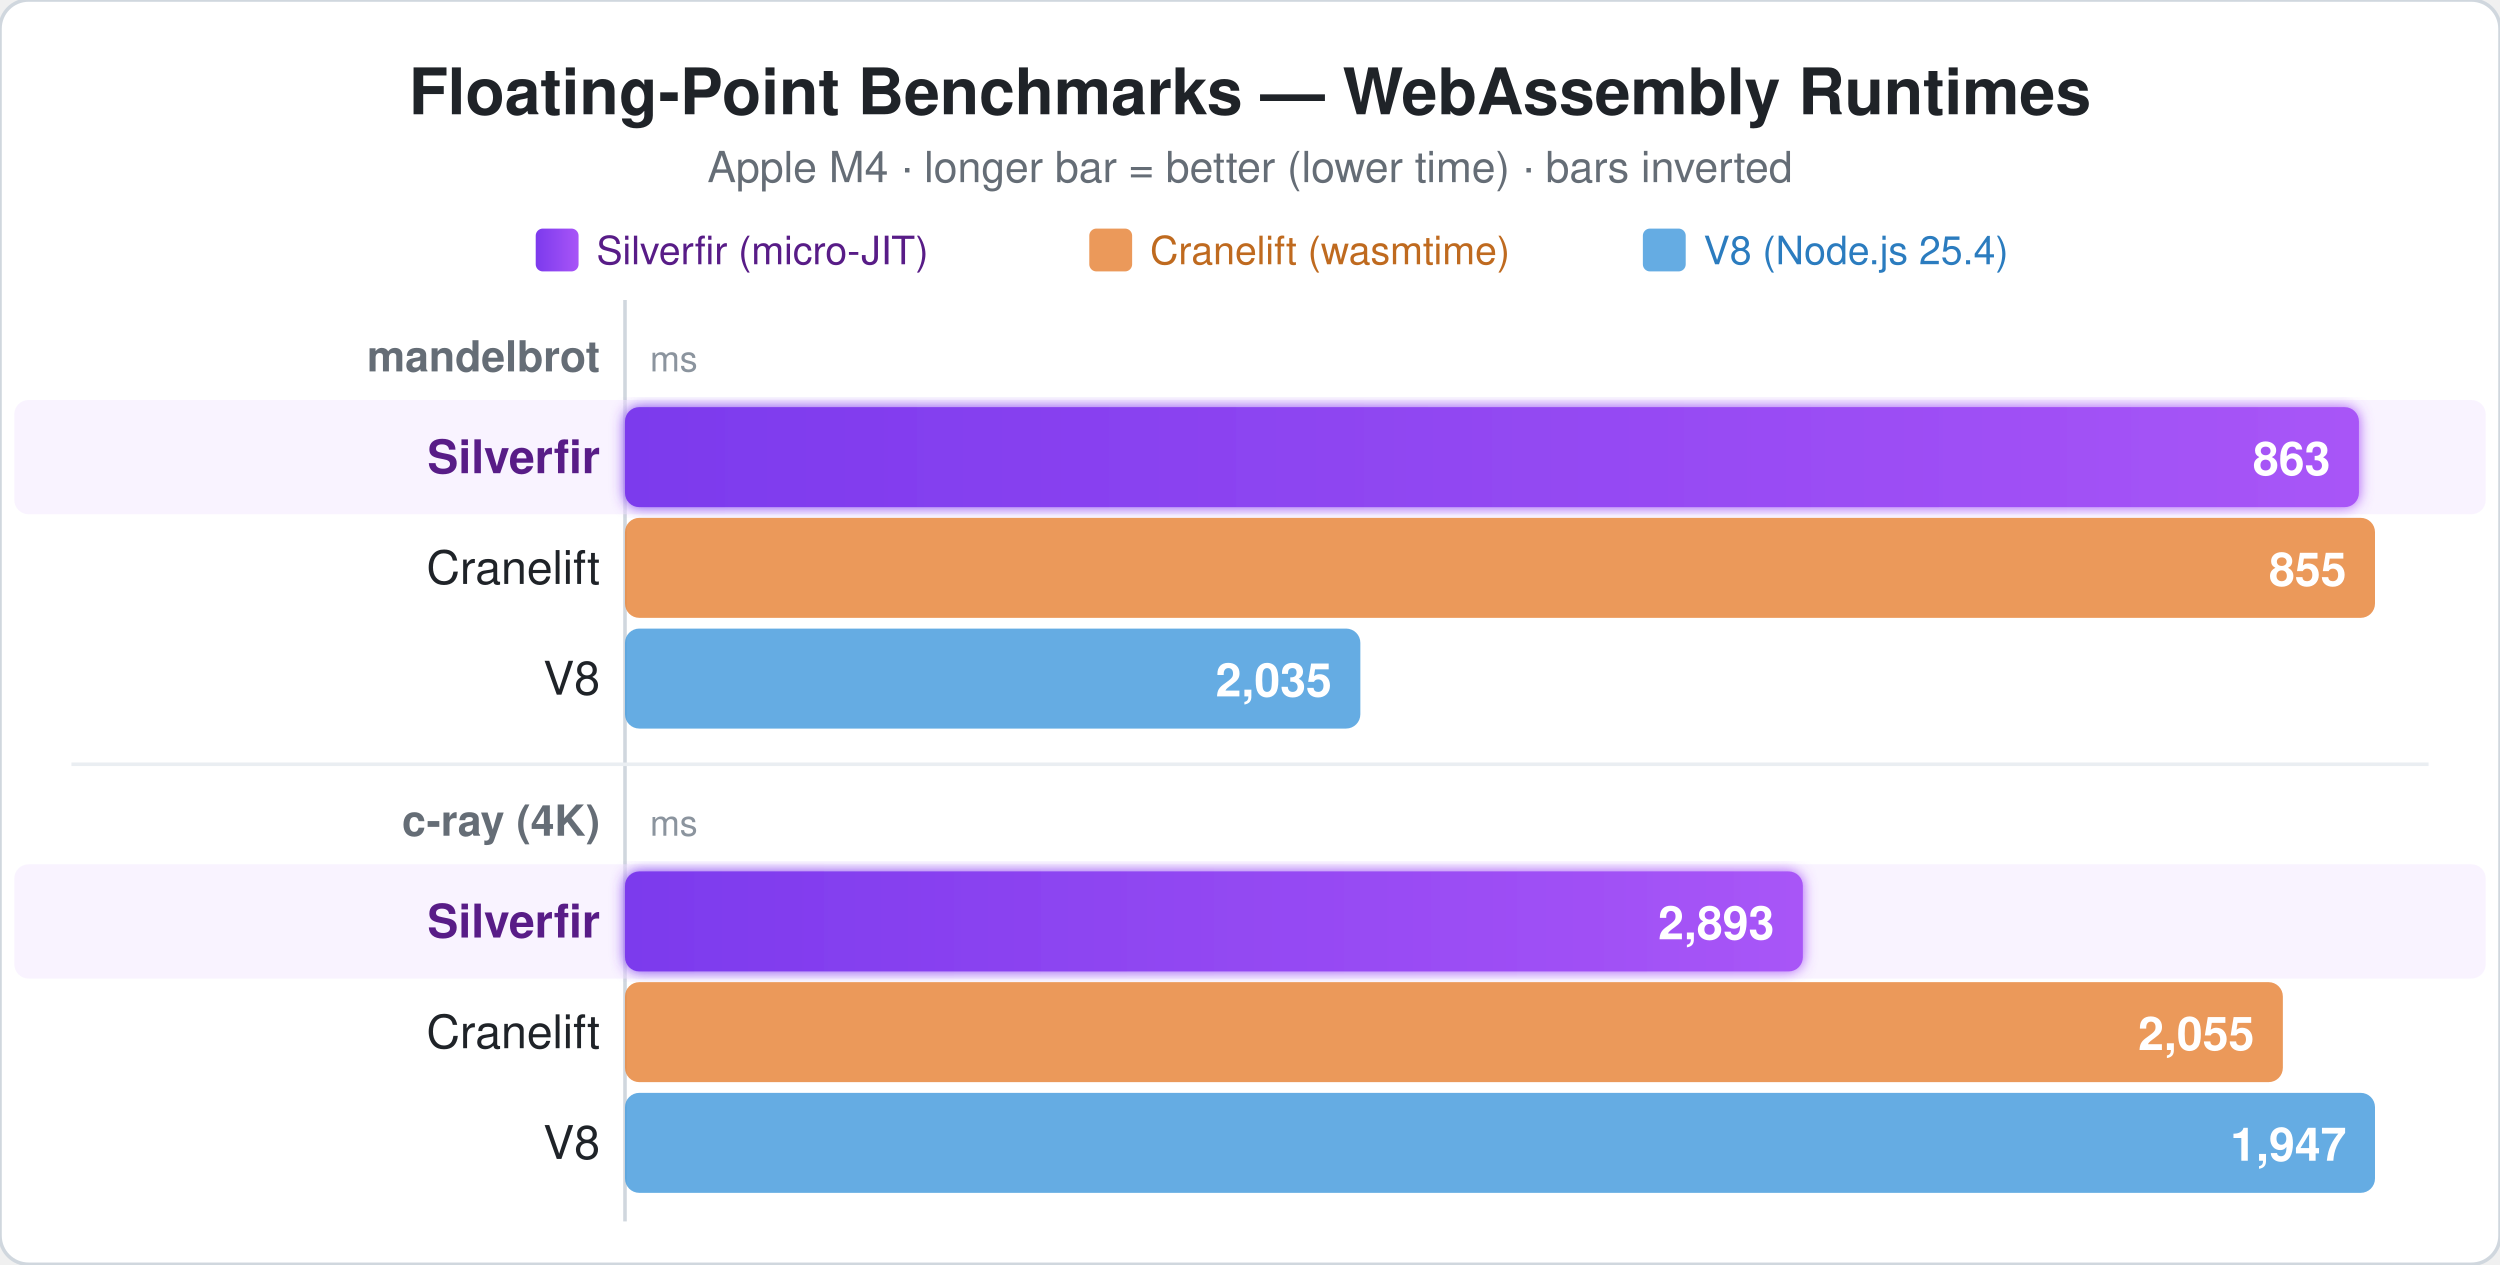
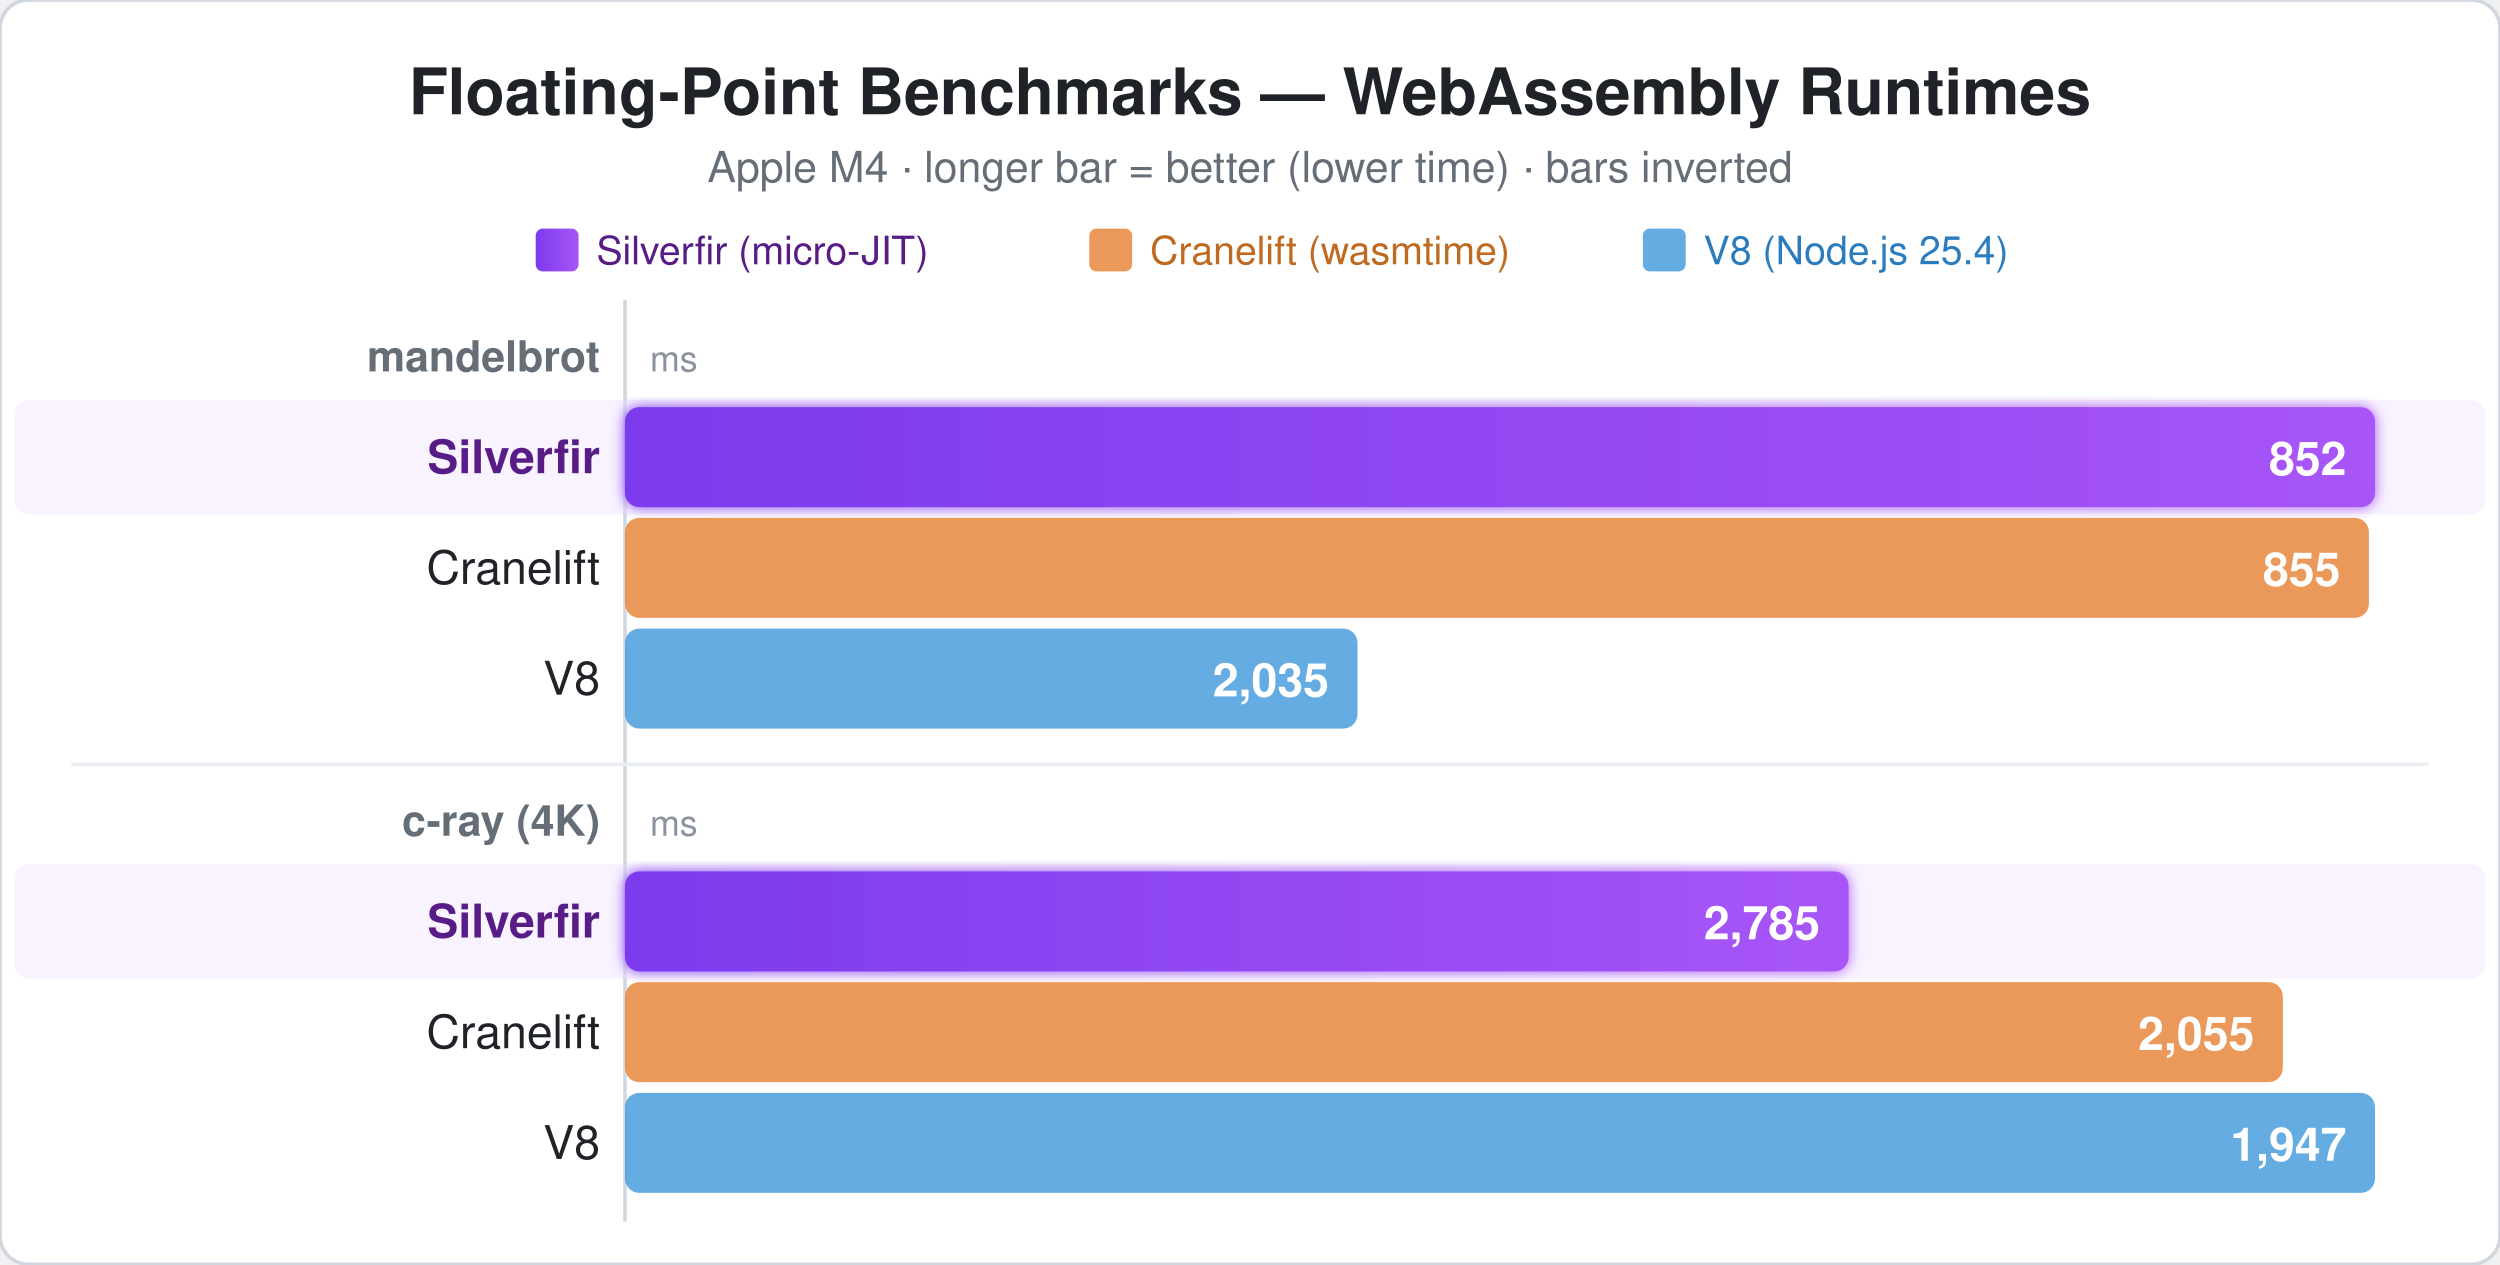
<svg xmlns="http://www.w3.org/2000/svg" role="img" viewBox="0 0 700 354" width="700" height="354">
  <defs>
    <linearGradient id="hlGrad" x1="0" y1="0" x2="1" y2="0">
      <stop offset="0%" stop-color="#7c3aed" />
      <stop offset="100%" stop-color="#a855f7" />
    </linearGradient>
    <filter id="glow">
      <feGaussianBlur stdDeviation="2" result="blur" />
      <feMerge>
        <feMergeNode in="blur" />
        <feMergeNode in="SourceGraphic" />
      </feMerge>
    </filter>
  </defs>
  <rect width="700" height="354" rx="8" ry="8" fill="#ffffff" stroke="#d0d7de" stroke-width="1" />
  <text x="350.0" y="32" text-anchor="middle" fill="#1f2328" font-family="Segoe UI,Helvetica,Arial,sans-serif" font-size="18" font-weight="600">Floating-Point Benchmarks — WebAssembly Runtimes</text>
  <text x="350.0" y="51" text-anchor="middle" fill="#656d76" font-family="Segoe UI,Helvetica,Arial,sans-serif" font-size="12">Apple M4  ·  longer bar = better (lower time)  ·  bars inverted</text>
  <rect x="150.0" y="64" width="12" height="12" rx="2" fill="url(#hlGrad)" />
  <text x="167.0" y="74" fill="#581c87" font-family="Segoe UI,Helvetica,Arial,sans-serif" font-size="11">Silverfir (micro-JIT)</text>
  <rect x="305.0" y="64" width="12" height="12" rx="2" fill="#e8873d" opacity="0.85" />
  <text x="322.0" y="74" fill="#bf6a1f" font-family="Segoe UI,Helvetica,Arial,sans-serif" font-size="11">Cranelift (wasmtime)</text>
  <rect x="460.0" y="64" width="12" height="12" rx="2" fill="#4a9ede" opacity="0.85" />
  <text x="477.0" y="74" fill="#2b7cbf" font-family="Segoe UI,Helvetica,Arial,sans-serif" font-size="11">V8 (Node.js 25.4)</text>
  <line x1="175" y1="84" x2="175" y2="342" stroke="#d0d7de" stroke-width="1" />
  <text x="168" y="104.0" text-anchor="end" fill="#656d76" font-family="Segoe UI,Helvetica,Arial,sans-serif" font-size="12" font-weight="600">mandelbrot</text>
  <text x="182" y="104.0" fill="#8b949e" font-family="Segoe UI,Helvetica,Arial,sans-serif" font-size="10">ms</text>
  <rect x="4" y="112" width="692" height="32" rx="4" fill="#f3e8ff" opacity="0.5" />
  <text x="168" y="132.5" text-anchor="end" fill="#581c87" font-family="Segoe UI,Helvetica,Arial,sans-serif" font-size="13" font-weight="700">Silverfir</text>
-   <rect x="175" y="114" width="485.5" height="28" rx="4" fill="url(#hlGrad)" filter="url(#glow)">
-     <animate attributeName="width" from="0" to="485.5" dur="0.35s" fill="freeze" />
+   <rect x="175" y="114" width="490.0" height="28" rx="4" fill="url(#hlGrad)" filter="url(#glow)">
+     <animate attributeName="width" from="0" to="490.0" dur="0.35s" fill="freeze" />
  </rect>
-   <text x="652.5" y="133.0" text-anchor="end" fill="#ffffff" font-family="Segoe UI,Helvetica,Arial,sans-serif" font-size="13" font-weight="700">863</text>
+   <text x="657.0" y="133.0" text-anchor="end" fill="#ffffff" font-family="Segoe UI,Helvetica,Arial,sans-serif" font-size="13" font-weight="700">852</text>
  <text x="168" y="163.5" text-anchor="end" fill="#1f2328" font-family="Segoe UI,Helvetica,Arial,sans-serif" font-size="13" font-weight="400">Cranelift</text>
-   <rect x="175" y="145" width="490.0" height="28" rx="4" fill="#e8873d" opacity="0.85">
-     <animate attributeName="width" from="0" to="490.0" dur="0.39s" fill="freeze" />
+   <rect x="175" y="145" width="488.3" height="28" rx="4" fill="#e8873d" opacity="0.85">
+     <animate attributeName="width" from="0" to="488.3" dur="0.39s" fill="freeze" />
  </rect>
-   <text x="657.0" y="164.0" text-anchor="end" fill="#ffffff" font-family="Segoe UI,Helvetica,Arial,sans-serif" font-size="13" font-weight="700">855</text>
+   <text x="655.3" y="164.0" text-anchor="end" fill="#ffffff" font-family="Segoe UI,Helvetica,Arial,sans-serif" font-size="13" font-weight="700">855</text>
  <text x="168" y="194.5" text-anchor="end" fill="#1f2328" font-family="Segoe UI,Helvetica,Arial,sans-serif" font-size="13" font-weight="400">V8</text>
-   <rect x="175" y="176" width="205.9" height="28" rx="4" fill="#4a9ede" opacity="0.85">
-     <animate attributeName="width" from="0" to="205.9" dur="0.43s" fill="freeze" />
+   <rect x="175" y="176" width="205.1" height="28" rx="4" fill="#4a9ede" opacity="0.85">
+     <animate attributeName="width" from="0" to="205.1" dur="0.43s" fill="freeze" />
  </rect>
-   <text x="372.9" y="195.0" text-anchor="end" fill="#ffffff" font-family="Segoe UI,Helvetica,Arial,sans-serif" font-size="13" font-weight="700">2,035</text>
+   <text x="372.1" y="195.0" text-anchor="end" fill="#ffffff" font-family="Segoe UI,Helvetica,Arial,sans-serif" font-size="13" font-weight="700">2,035</text>
  <line x1="20" y1="214" x2="680" y2="214" stroke="#eaeef2" stroke-width="1" />
  <text x="168" y="234.0" text-anchor="end" fill="#656d76" font-family="Segoe UI,Helvetica,Arial,sans-serif" font-size="12" font-weight="600">c-ray (4K)</text>
  <text x="182" y="234.0" fill="#8b949e" font-family="Segoe UI,Helvetica,Arial,sans-serif" font-size="10">ms</text>
  <rect x="4" y="242" width="692" height="32" rx="4" fill="#f3e8ff" opacity="0.5" />
  <text x="168" y="262.5" text-anchor="end" fill="#581c87" font-family="Segoe UI,Helvetica,Arial,sans-serif" font-size="13" font-weight="700">Silverfir</text>
-   <rect x="175" y="244" width="329.8" height="28" rx="4" fill="url(#hlGrad)" filter="url(#glow)">
-     <animate attributeName="width" from="0" to="329.8" dur="0.39s" fill="freeze" />
+   <rect x="175" y="244" width="342.6" height="28" rx="4" fill="url(#hlGrad)" filter="url(#glow)">
+     <animate attributeName="width" from="0" to="342.6" dur="0.39s" fill="freeze" />
  </rect>
-   <text x="496.8" y="263.0" text-anchor="end" fill="#ffffff" font-family="Segoe UI,Helvetica,Arial,sans-serif" font-size="13" font-weight="700">2,893</text>
+   <text x="509.6" y="263.0" text-anchor="end" fill="#ffffff" font-family="Segoe UI,Helvetica,Arial,sans-serif" font-size="13" font-weight="700">2,785</text>
  <text x="168" y="293.5" text-anchor="end" fill="#1f2328" font-family="Segoe UI,Helvetica,Arial,sans-serif" font-size="13" font-weight="400">Cranelift</text>
  <rect x="175" y="275" width="464.2" height="28" rx="4" fill="#e8873d" opacity="0.85">
    <animate attributeName="width" from="0" to="464.2" dur="0.43s" fill="freeze" />
  </rect>
  <text x="631.2" y="294.0" text-anchor="end" fill="#ffffff" font-family="Segoe UI,Helvetica,Arial,sans-serif" font-size="13" font-weight="700">2,055</text>
  <text x="168" y="324.5" text-anchor="end" fill="#1f2328" font-family="Segoe UI,Helvetica,Arial,sans-serif" font-size="13" font-weight="400">V8</text>
  <rect x="175" y="306" width="490.0" height="28" rx="4" fill="#4a9ede" opacity="0.85">
    <animate attributeName="width" from="0" to="490.0" dur="0.47s" fill="freeze" />
  </rect>
  <text x="657.0" y="325.0" text-anchor="end" fill="#ffffff" font-family="Segoe UI,Helvetica,Arial,sans-serif" font-size="13" font-weight="700">1,947</text>
</svg>
